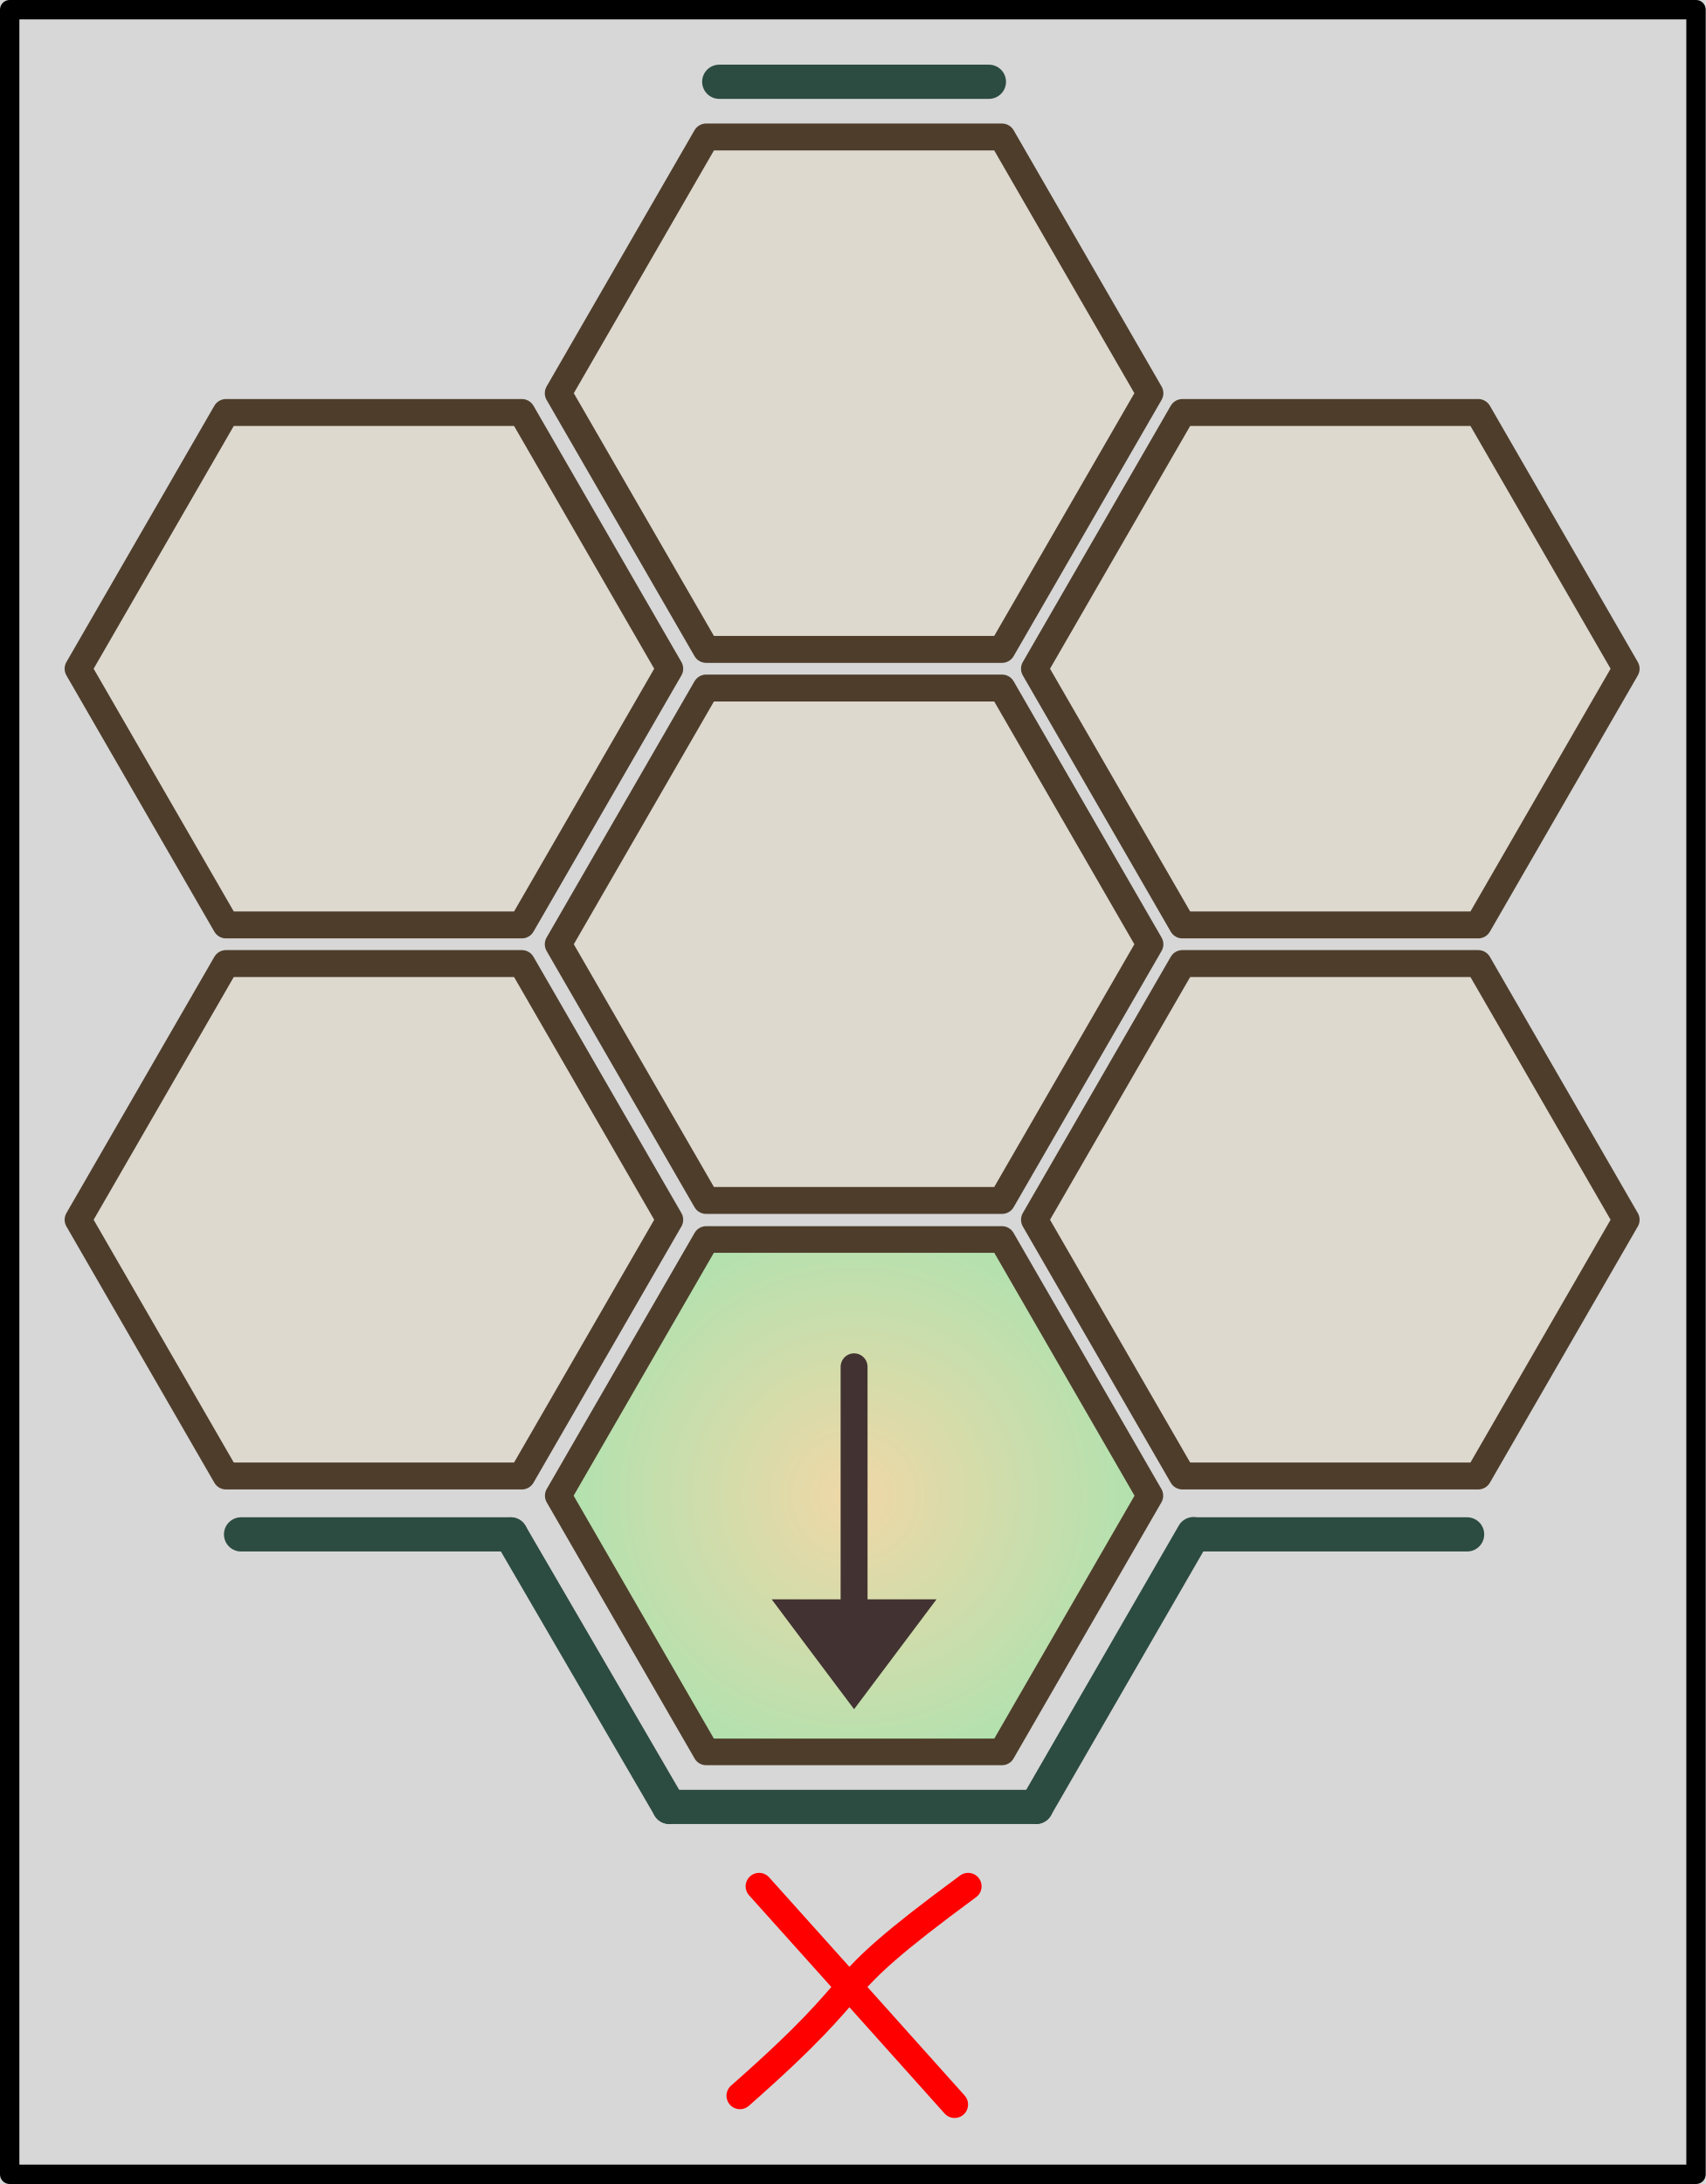
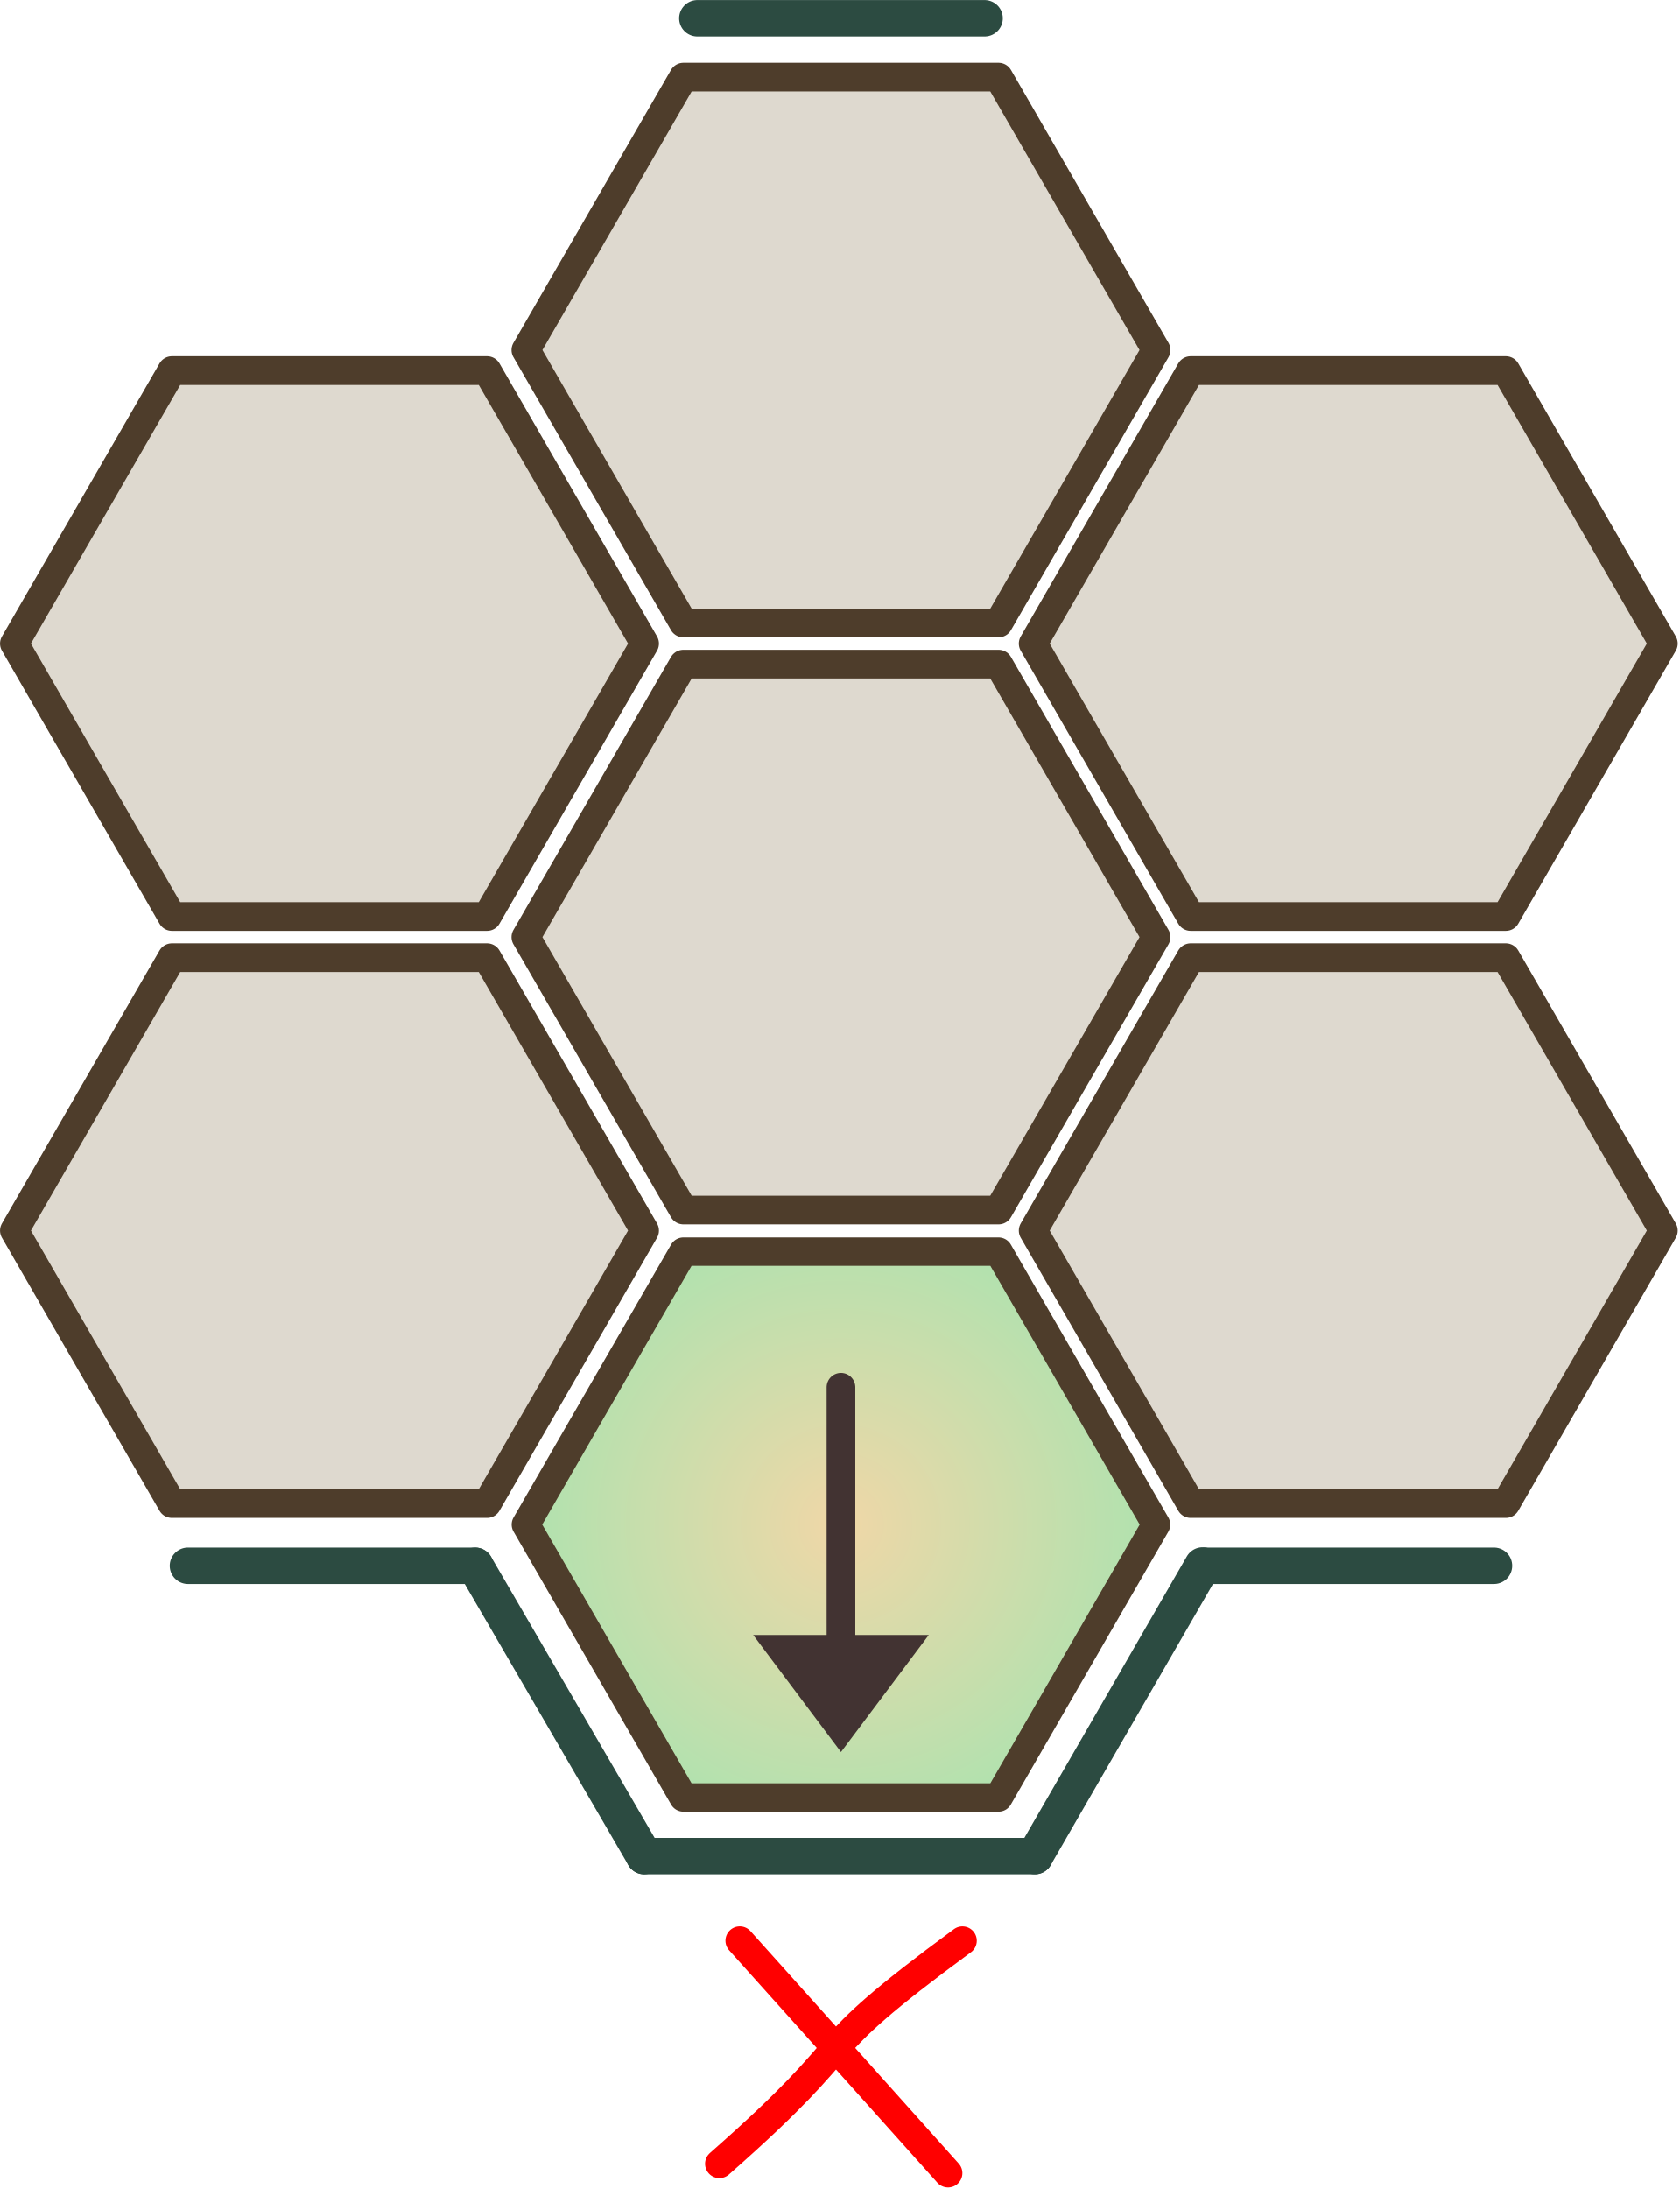
- <svg xmlns="http://www.w3.org/2000/svg" width="100%" height="100%" viewBox="-10 -10 264 338" version="1.1" xml:space="preserve" style="fill-rule:evenodd;clip-rule:evenodd;stroke-linecap:round;stroke-linejoin:round;stroke-miterlimit:10;">
-   <rect x="-10" y="-10" width="264" height="338" style="fill:#d7d7d7;" />
+ <svg xmlns="http://www.w3.org/2000/svg" width="100%" height="100%" viewBox="0 0 244 318" version="1.1" xml:space="preserve" style="fill-rule:evenodd;clip-rule:evenodd;stroke-linecap:round;stroke-linejoin:round;stroke-miterlimit:10;">
+   <style>
+         .hf-line { color: rgb(44,75,65); }
+         .hf-accent { color: rgb(66,51,50); }
+         
+         @media (prefers-color-scheme: dark) {
+             .hf-line { color: rgb(150,205,185); }
+             .hf-accent { color: rgb(215,195,190); }
+             
+         }
+     </style>
  <g transform="matrix(4.16667,0,0,4.16667,-1233.38,-961.807)">
    <path d="M336.325,243.038L330.831,252.554L319.842,252.554L314.348,243.038L319.842,233.522L330.831,233.522L336.325,243.038Z" style="fill:rgb(222,217,207);stroke:rgb(78,61,43);stroke-width:1px;" />
  </g>
  <g transform="matrix(45.7854,0,0,45.7854,122.188,221.476)">
    <path d="M1,0L0.5,0.866L-0.5,0.866L-1,0L-0.5,-0.866L0.5,-0.866L1,0Z" style="fill:url(#_Radial1);stroke:rgb(78,61,43);stroke-width:0.09px;" />
  </g>
  <g transform="matrix(4.16667,0,0,4.16667,-1233.38,-791.245)">
    <path d="M336.325,222.571L330.831,232.087L319.842,232.087L314.348,222.571L319.842,213.054L330.831,213.054L336.325,222.571Z" style="fill:rgb(222,217,207);stroke:rgb(78,61,43);stroke-width:1px;" />
  </g>
  <g transform="matrix(4.16667,0,0,4.16667,-1233.38,-876.528)">
    <path d="M318.489,232.805L312.995,242.321L302.006,242.321L296.512,232.805L302.006,223.288L312.995,223.288L318.489,232.805Z" style="fill:rgb(222,217,207);stroke:rgb(78,61,43);stroke-width:1px;" />
  </g>
  <g transform="matrix(4.16667,0,0,4.16667,-1233.38,-705.962)">
    <path d="M318.489,212.336L312.995,221.853L302.006,221.853L296.512,212.336L302.006,202.82L312.995,202.82L318.489,212.336Z" style="fill:rgb(222,217,207);stroke:rgb(78,61,43);stroke-width:1px;" />
  </g>
  <g transform="matrix(4.16667,0,0,4.16667,-1233.38,-876.528)">
    <path d="M354.015,232.805L348.521,242.321L337.532,242.321L332.038,232.805L337.532,223.288L348.521,223.288L354.015,232.805Z" style="fill:rgb(222,217,207);stroke:rgb(78,61,43);stroke-width:1px;" />
  </g>
  <g transform="matrix(4.16667,0,0,4.16667,-1233.38,-705.962)">
    <path d="M354.015,212.336L348.521,221.853L337.532,221.853L332.038,212.336L337.532,202.82L348.521,202.82L354.015,212.336Z" style="fill:rgb(222,217,207);stroke:rgb(78,61,43);stroke-width:1px;" />
  </g>
  <g transform="matrix(4.16667,0,0,4.16667,-1233.38,-1058.2)">
-     <path d="M320.328,254.605L330.345,254.605" style="fill:none;fill-rule:nonzero;stroke:rgb(44,75,65);stroke-width:1.27px;" />
+     <path class="hf-line" d="M320.328,254.605L330.345,254.605" style="fill:none;fill-rule:nonzero;stroke:currentColor;stroke-width:1.27px;" />
  </g>
  <g transform="matrix(2.09588,3.60117,3.60117,-2.09588,-1284.34,-477.784)">
-     <path d="M309.672,195.59L321.383,195.59" style="fill:none;fill-rule:nonzero;stroke:rgb(44,75,65);stroke-width:1.27px;" />
+     <path class="hf-line" d="M309.672,195.59L321.383,195.59" style="fill:none;fill-rule:nonzero;stroke:currentColor;stroke-width:1.27px;" />
  </g>
  <g transform="matrix(2.08341,-3.60839,-3.60839,-2.08341,170.342,1864.93)">
-     <path d="M329.174,195.595L340.874,195.595" style="fill:none;fill-rule:nonzero;stroke:rgb(44,75,65);stroke-width:1.27px;" />
+     <path class="hf-line" d="M329.174,195.595L340.874,195.595" style="fill:none;fill-rule:nonzero;stroke:currentColor;stroke-width:1.27px;" />
  </g>
  <g transform="matrix(4.16667,0,0,4.16667,-1233.38,-524.232)">
-     <path d="M318.473,190.529L332.099,190.529" style="fill:none;fill-rule:nonzero;stroke:rgb(44,75,65);stroke-width:1.27px;" />
+     <path class="hf-line" d="M318.473,190.529L332.099,190.529" style="fill:none;fill-rule:nonzero;stroke:currentColor;stroke-width:1.27px;" />
  </g>
  <g transform="matrix(4.16667,0,0,4.16667,-1233.38,-608.582)">
-     <path d="M338.091,200.651L348.108,200.651" style="fill:none;fill-rule:nonzero;stroke:rgb(44,75,65);stroke-width:1.27px;" />
+     <path class="hf-line" d="M338.091,200.651L348.108,200.651" style="fill:none;fill-rule:nonzero;stroke:currentColor;stroke-width:1.27px;" />
  </g>
  <g transform="matrix(4.16667,0,0,4.16667,-1233.38,-608.582)">
-     <path d="M302.565,200.651L312.582,200.651" style="fill:none;fill-rule:nonzero;stroke:rgb(44,75,65);stroke-width:1.27px;" />
+     <path class="hf-line" d="M302.565,200.651L312.582,200.651" style="fill:none;fill-rule:nonzero;stroke:currentColor;stroke-width:1.27px;" />
  </g>
  <g transform="matrix(4.16667,0,0,4.16667,-1233.38,-571.47)">
-     <path d="M328.398,194.157L325.337,198.238L322.275,194.157L328.398,194.157Z" style="fill:rgb(66,51,50);" />
+     <path class="hf-accent" d="M328.398,194.157L325.337,198.238L322.275,194.157L328.398,194.157Z" style="fill:currentColor;" />
  </g>
  <g transform="matrix(0,4.16667,4.16667,0,-720.098,-1134.35)">
-     <path d="M320.611,202.149L330.063,202.149" style="fill:none;fill-rule:nonzero;stroke:rgb(66,51,50);stroke-width:1px;" />
+     <path class="hf-accent" d="M320.611,202.149L330.063,202.149" style="fill:none;fill-rule:nonzero;stroke:currentColor;stroke-width:1px;" />
  </g>
  <g transform="matrix(2.78066,3.10307,3.10307,-2.78066,-1351.82,-200.726)">
    <path d="M320,183.527C320.871,183.528 326.59,183.533 330.882,183.527" style="fill:none;fill-rule:nonzero;stroke:rgb(255,0,0);stroke-width:1px;" />
  </g>
  <g transform="matrix(-3.06999,2.81714,2.81714,3.06999,603.482,-1182.31)">
    <path d="M319.585,183.69C326.675,182.919 324.019,183.838 331.088,183.69" style="fill:none;fill-rule:nonzero;stroke:rgb(255,0,0);stroke-width:1px;" />
  </g>
  <defs>
    <radialGradient id="_Radial1" cx="0" cy="0" r="1" gradientUnits="userSpaceOnUse" gradientTransform="matrix(1,0,0,-1,0,0)">
      <stop offset="0" style="stop-color:rgb(240,215,167);stop-opacity:1" />
      <stop offset="1" style="stop-color:rgb(175,226,175);stop-opacity:1" />
    </radialGradient>
  </defs>
-   <rect x="-8.5" y="-8.5" width="261" height="335" style="fill:none;stroke:#000000;stroke-width:3px;" />
</svg>
